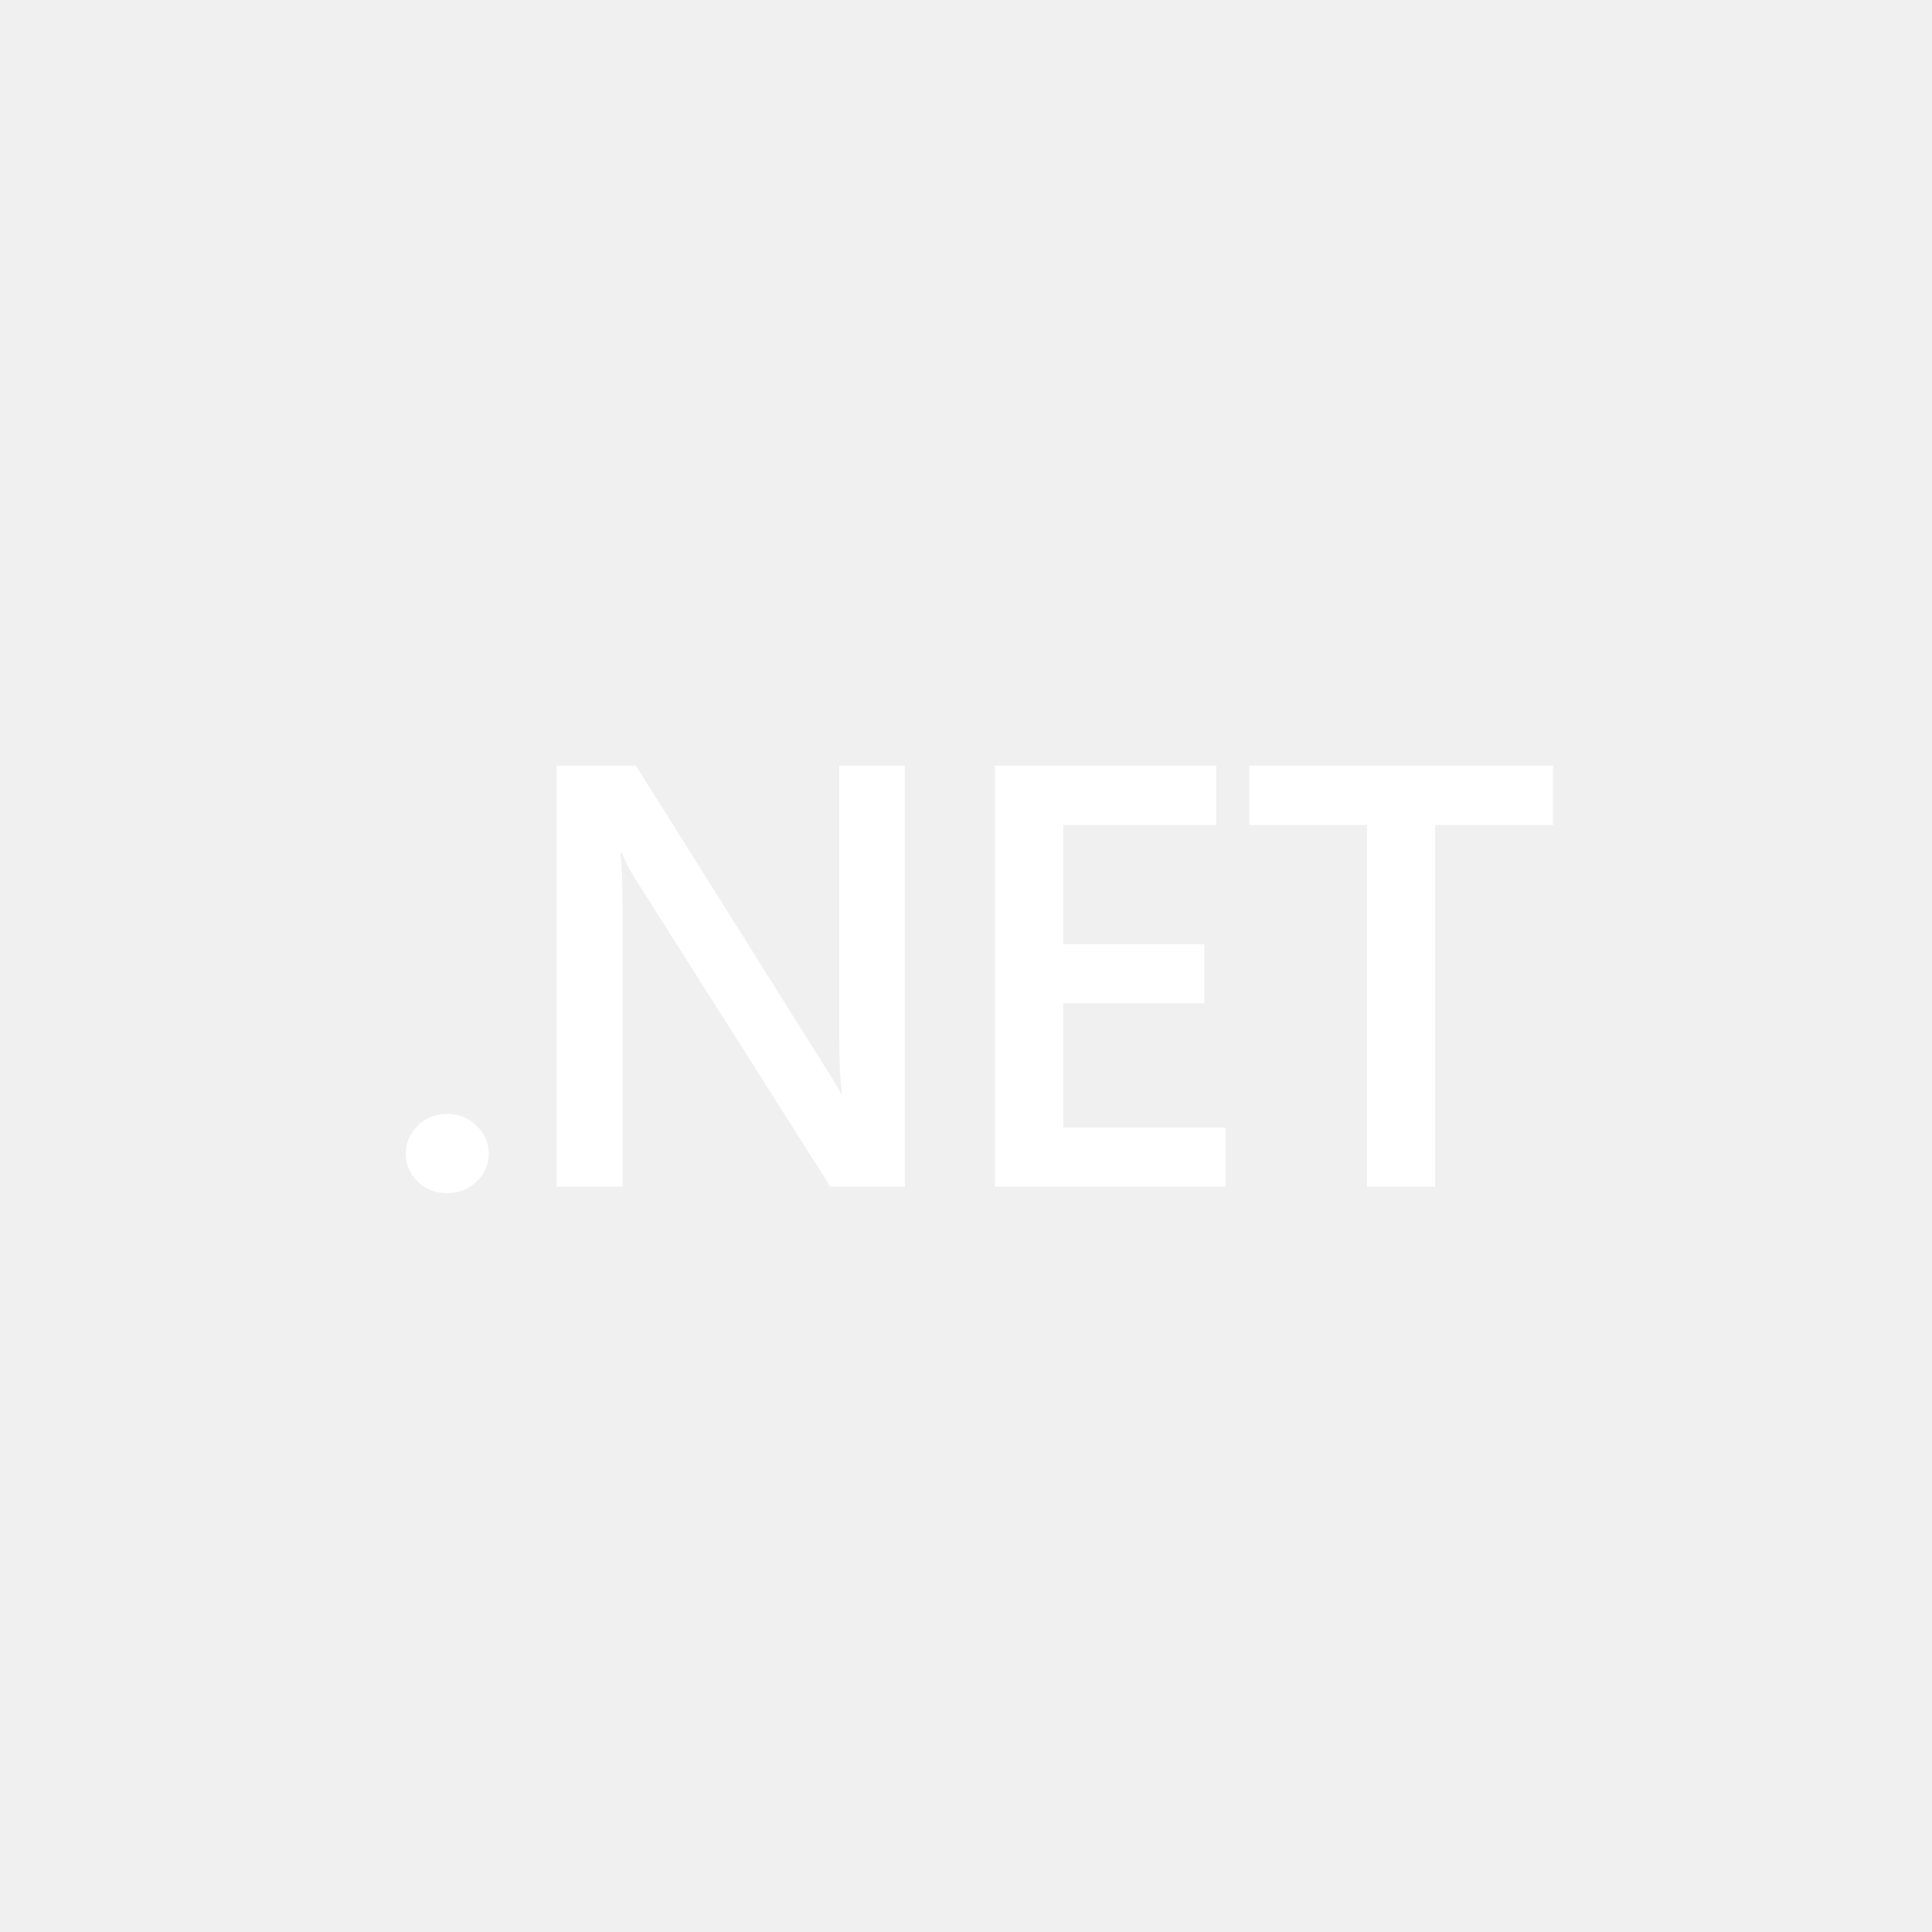
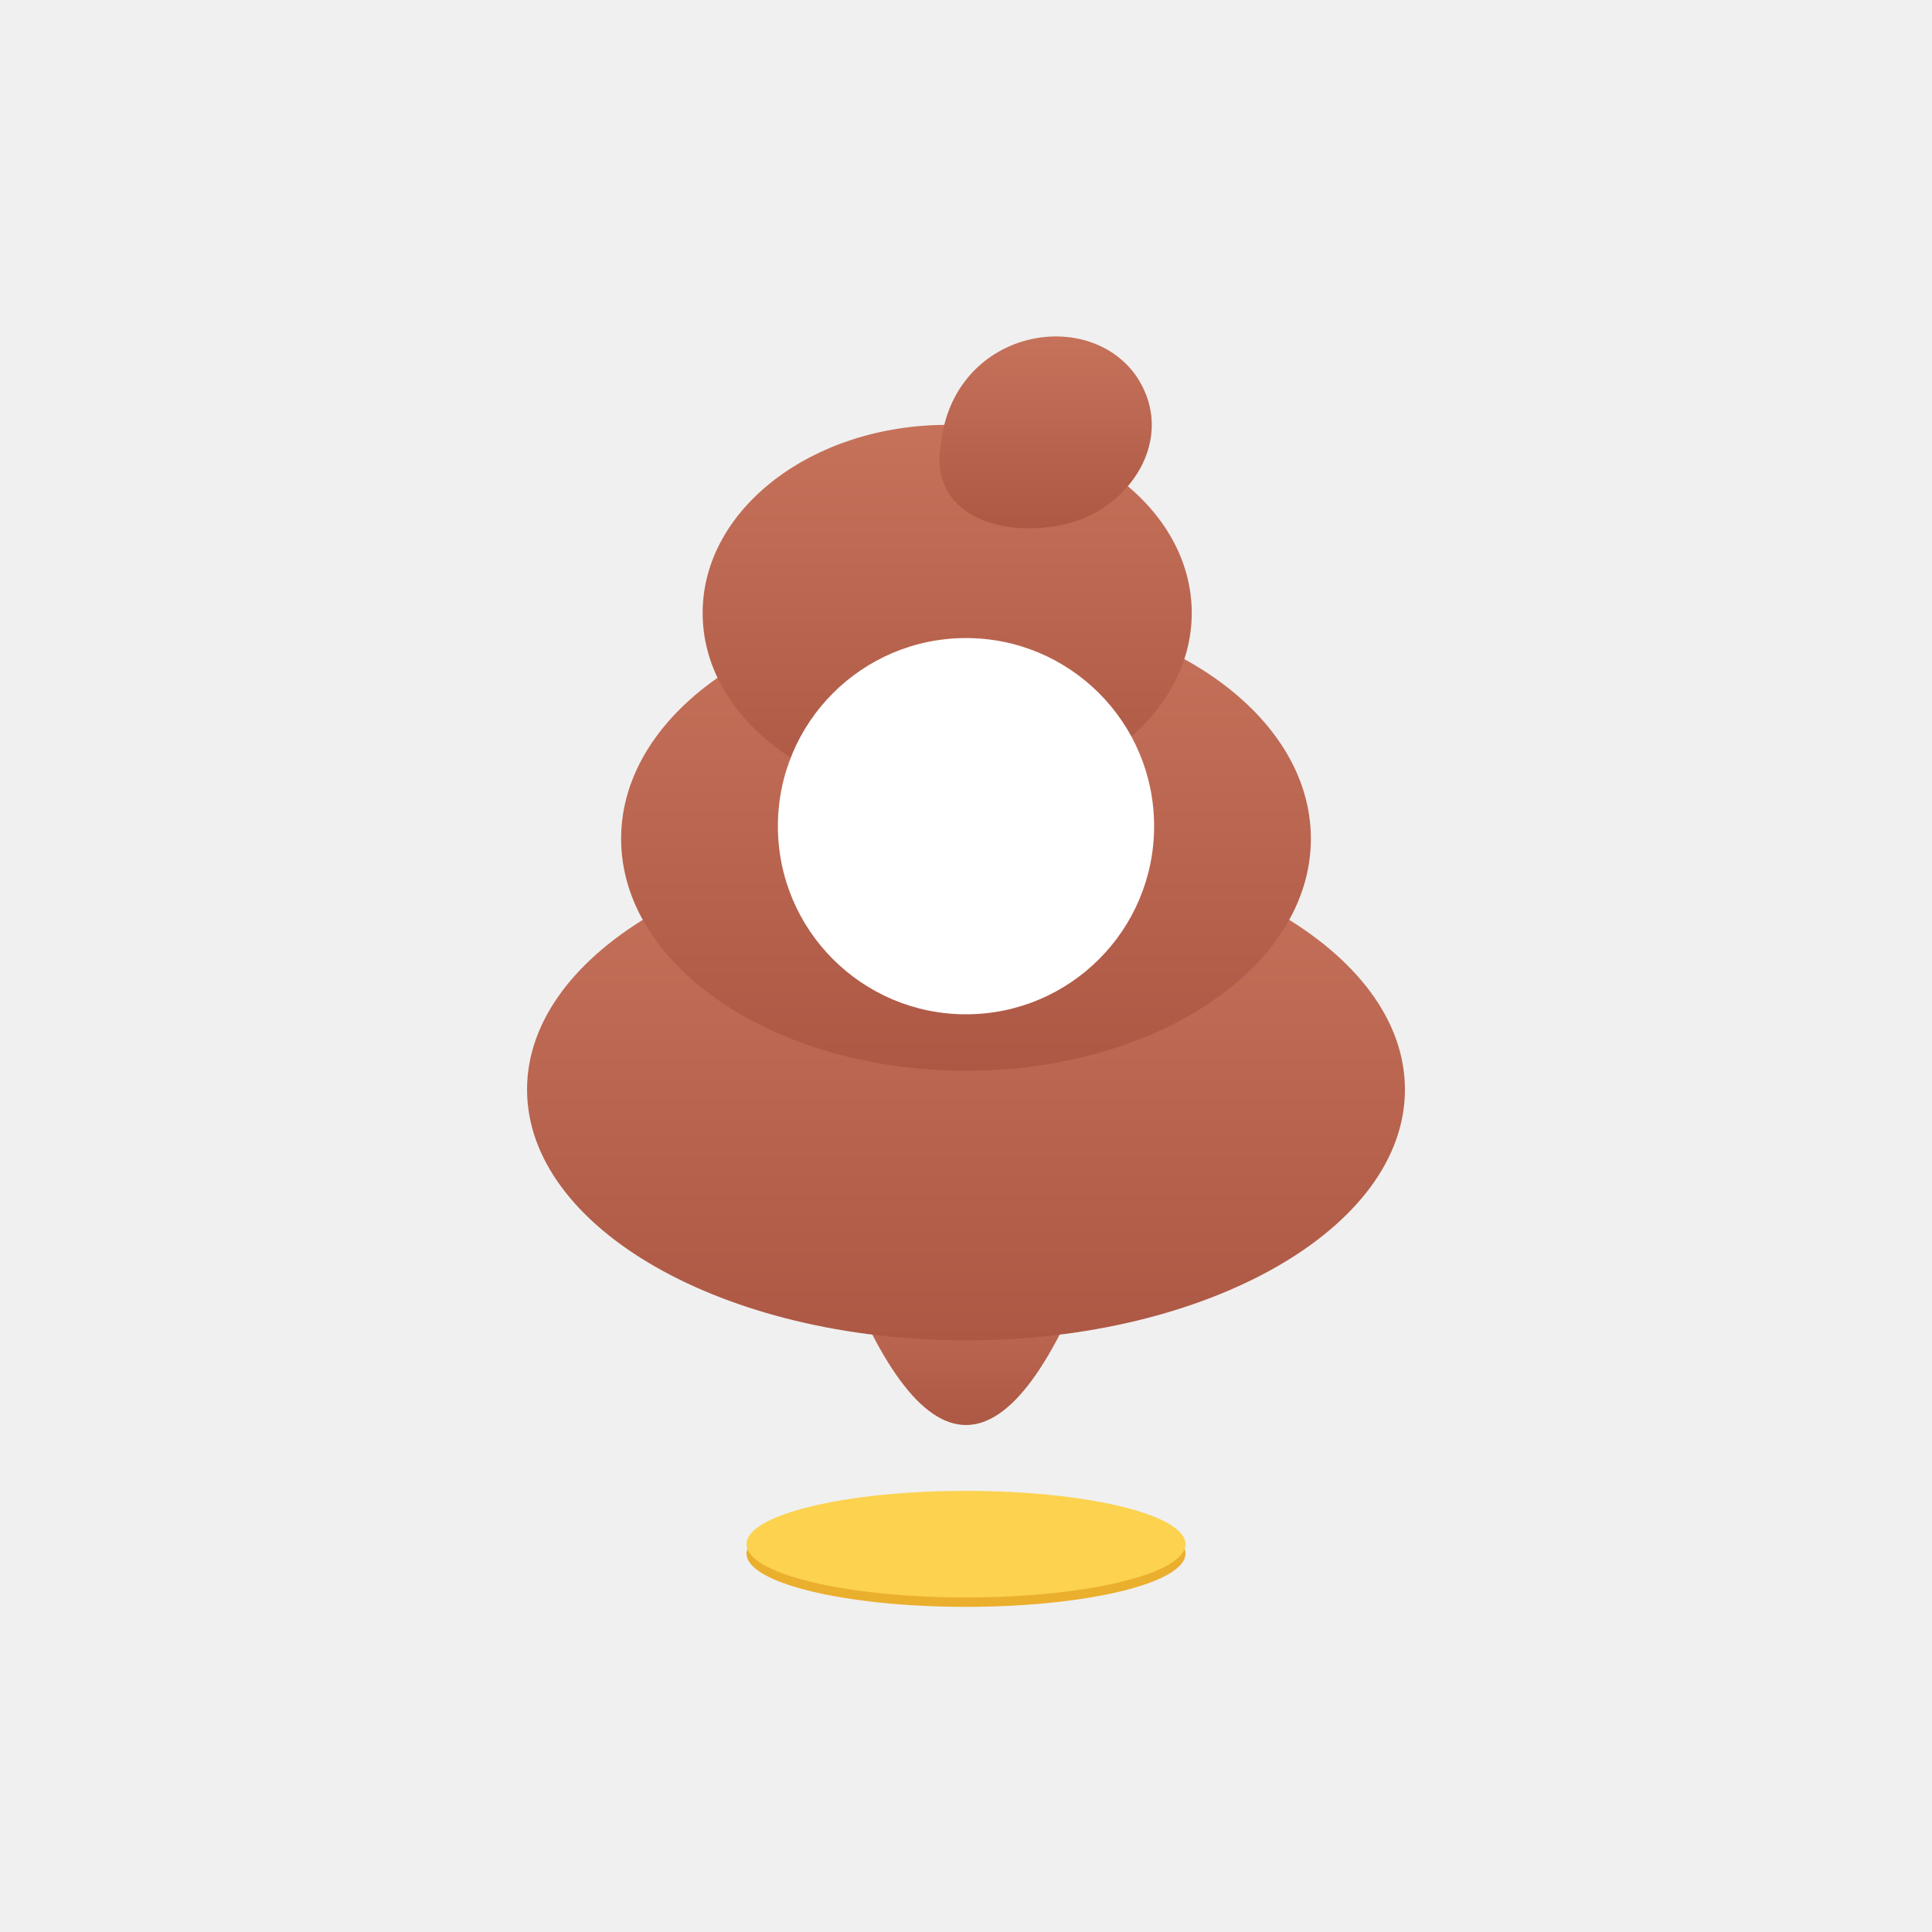
- <svg xmlns="http://www.w3.org/2000/svg" width="456" height="456" viewBox="0 0 456 456" version="1.1" xml:space="preserve" style="fill-rule:evenodd;clip-rule:evenodd;stroke-linejoin:round;stroke-miterlimit:2;">
-   <path d="m 105.5,281.609 c -2.703,0 -5.001,-0.9 -6.893,-2.702 -1.892,-1.848 -2.838,-4.042 -2.838,-6.582 0,-2.587 0.946,-4.804 2.838,-6.652 1.892,-1.848 4.19,-2.772 6.893,-2.772 2.748,0 5.068,0.924 6.96,2.772 1.937,1.848 2.906,4.064 2.906,6.652 0,2.54 -0.968,4.734 -2.906,6.582 -1.892,1.802 -4.212,2.702 -6.96,2.702 z" style="fill:#ffffff;fill-rule:nonzero;stroke-width:0.838" />
-   <path d="M 213.561,280.084 H 195.99 L 149.7,207.054 c -1.171,-1.848 -2.14,-3.765 -2.906,-5.751 h -0.406 c 0.361,2.125 0.541,6.675 0.541,13.65 v 65.132 h -15.543 v -99.36 h 18.719 l 44.737,71.298 c 1.892,2.957 3.109,4.989 3.649,6.098 h 0.27 c -0.45,-2.632 -0.676,-7.09 -0.676,-13.373 v -64.023 h 15.476 z" style="fill:#ffffff;fill-rule:nonzero;stroke-width:0.838" />
-   <path d="m 289.251,280.084 h -54.401 v -99.36 h 52.238 v 13.997 h -36.154 v 28.131 h 33.316 v 13.927 h -33.316 v 29.378 h 38.316 z" style="fill:#ffffff;fill-rule:nonzero;stroke-width:0.838" />
-   <path d="M 366.565,194.721 H 338.722 v 85.363 h -16.084 v -85.363 h -27.775 v -13.997 h 71.701 z" style="fill:#ffffff;fill-rule:nonzero;stroke-width:0.838" />
+ <svg xmlns="http://www.w3.org/2000/svg" width="456" height="456" viewBox="0 0 456 456" version="1.1">
+   <defs>
+     <linearGradient id="terra" x1="0" y1="0" x2="0" y2="1">
+       <stop offset="0" stop-color="#C6725B" />
+       <stop offset="1" stop-color="#AD5844" />
+     </linearGradient>
+   </defs>
+   <g transform="translate(228,232) scale(0.74) translate(-256,-288)">
+     <ellipse cx="256" cy="470" rx="70" ry="17" fill="#EBAF2E" />
+     <ellipse cx="256" cy="467" rx="70" ry="17" fill="#FCD24F" />
+     <g fill="url(#terra)">
+       <path d="M214 372 Q256 486 298 372 Z" />
+       <ellipse cx="256" cy="322" rx="140" ry="80" />
+       <ellipse cx="256" cy="242" rx="110" ry="74" />
+       <ellipse cx="250" cy="170" rx="78" ry="60" />
+       <path d="M248 116 c4 -36 46 -44 62 -22 c14 20 -2 44 -24 48 c-20 4 -42 -4 -38 -26 z" />
+     </g>
+     <circle cx="256" cy="238" r="60" fill="#FFFFFF" />
+   </g>
</svg>
